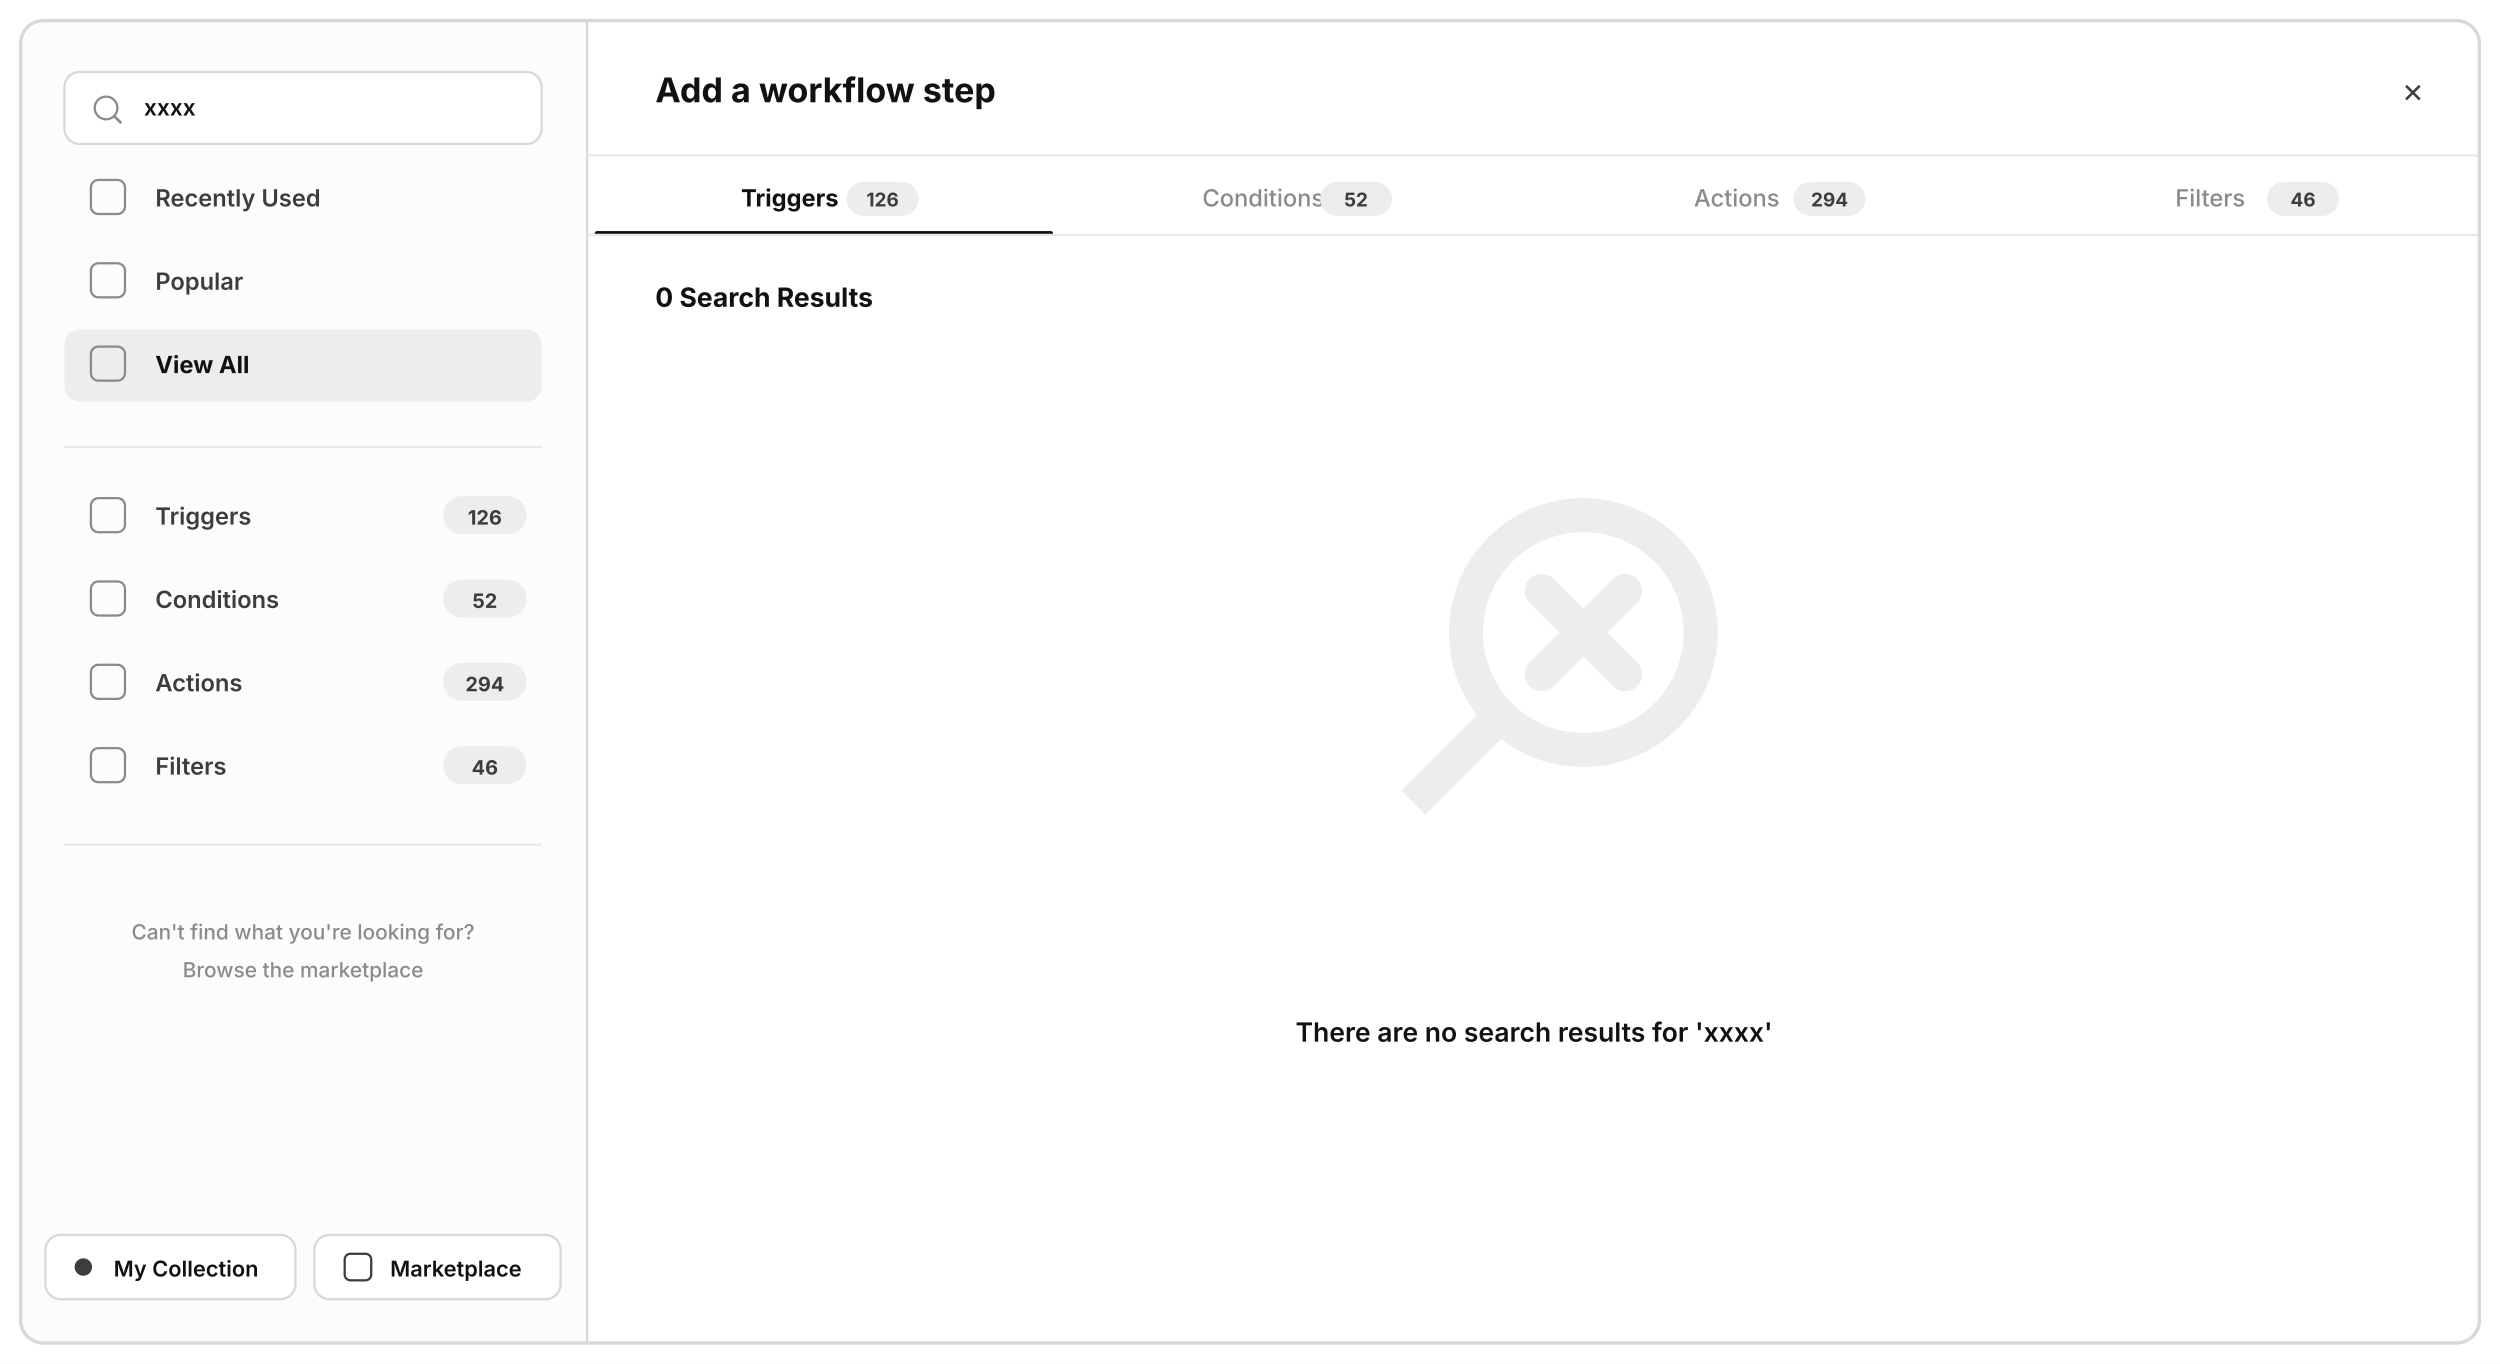
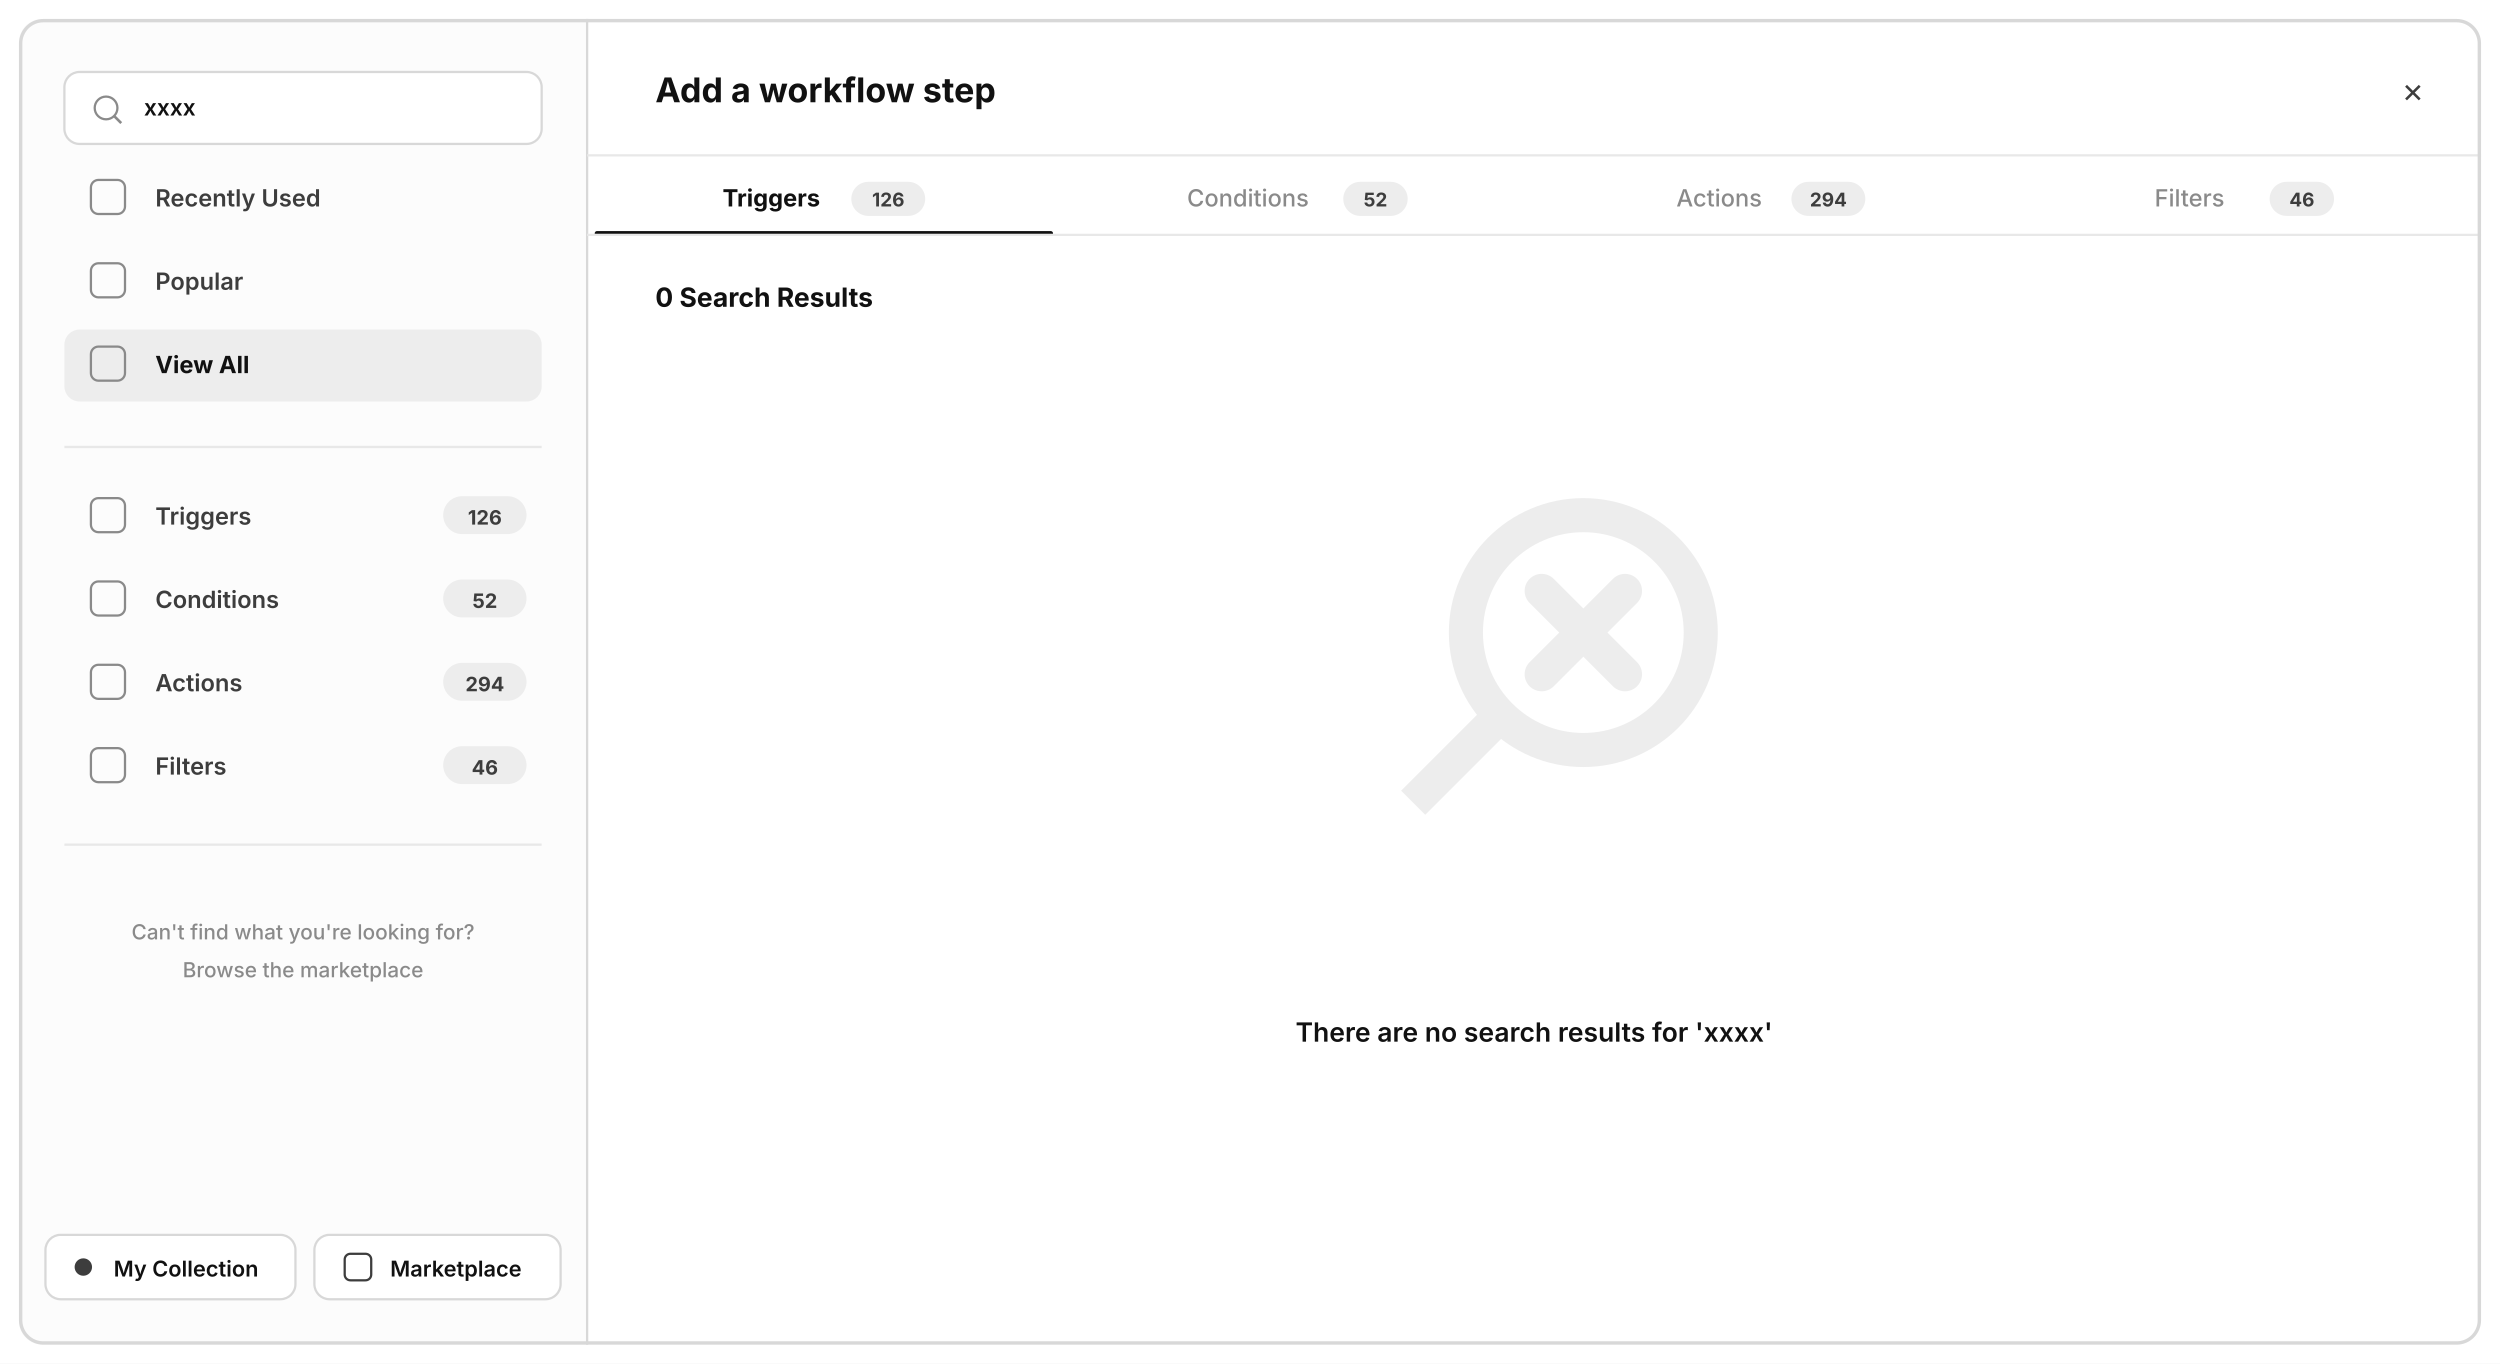
<svg xmlns="http://www.w3.org/2000/svg" viewBox="0 0 1320 720" width="1320" height="720" role="img">
  <rect width="1320" height="720" fill="#FFFFFF" />
  <g transform="translate(10,10)">
    <defs>
      <clipPath id="pp3">
        <rect x="0" y="0" width="1300" height="700" rx="12" />
      </clipPath>
    </defs>
    <g clip-path="url(#pp3)">
      <rect x="0" y="0" width="1300" height="700" rx="12" fill="#FFFFFF" stroke="none" stroke-width="1.2" />
      <rect x="0" y="0" width="300" height="700" rx="0" fill="#FCFCFC" stroke="none" stroke-width="1.2" />
      <path d="M300 0 L300 700" stroke="#D8D8D8" stroke-width="1.2" fill="none" />
      <rect x="24" y="28" width="252" height="38" rx="8" fill="#FFFFFF" stroke="#D8D8D8" stroke-width="1.2" />
      <circle cx="46" cy="47" r="6" fill="none" stroke="#8A8A8A" stroke-width="1.2" />
      <path d="M50 51 L54 55" stroke="#8A8A8A" stroke-width="1.4" fill="none" />
      <text x="66" y="51" font-family="DM Sans, -apple-system, BlinkMacSystemFont, sans-serif" font-size="12" font-weight="600" fill="#111111" text-anchor="start">xxxx</text>
      <rect x="38" y="85" width="18" height="18" rx="4" fill="none" stroke="#8A8A8A" stroke-width="1.2" />
      <text x="72" y="99" font-family="DM Sans, -apple-system, BlinkMacSystemFont, sans-serif" font-size="12.5" font-weight="600" fill="#3D3D3D" text-anchor="start">Recently Used</text>
      <rect x="38" y="129" width="18" height="18" rx="4" fill="none" stroke="#8A8A8A" stroke-width="1.2" />
      <text x="72" y="143" font-family="DM Sans, -apple-system, BlinkMacSystemFont, sans-serif" font-size="12.5" font-weight="600" fill="#3D3D3D" text-anchor="start">Popular</text>
      <rect x="24" y="164" width="252" height="38" rx="8" fill="#EDEDED" stroke="none" stroke-width="1.2" />
      <rect x="38" y="173" width="18" height="18" rx="4" fill="none" stroke="#8A8A8A" stroke-width="1.2" />
      <text x="72" y="187" font-family="DM Sans, -apple-system, BlinkMacSystemFont, sans-serif" font-size="12.5" font-weight="700" fill="#111111" text-anchor="start">View All</text>
      <path d="M24 226 L276 226" stroke="#E8E8E8" stroke-width="1.2" fill="none" />
      <rect x="38" y="253" width="18" height="18" rx="4" fill="none" stroke="#8A8A8A" stroke-width="1.2" />
      <text x="72" y="267" font-family="DM Sans, -apple-system, BlinkMacSystemFont, sans-serif" font-size="12.5" font-weight="600" fill="#3D3D3D" text-anchor="start">Triggers</text>
      <rect x="224" y="252" width="44" height="20" rx="10" fill="#EDEDED" stroke="none" stroke-width="1.2" />
      <text x="246" y="267" font-family="DM Sans, -apple-system, BlinkMacSystemFont, sans-serif" font-size="10.5" font-weight="700" fill="#3D3D3D" text-anchor="middle">126</text>
      <rect x="38" y="297" width="18" height="18" rx="4" fill="none" stroke="#8A8A8A" stroke-width="1.2" />
      <text x="72" y="311" font-family="DM Sans, -apple-system, BlinkMacSystemFont, sans-serif" font-size="12.5" font-weight="600" fill="#3D3D3D" text-anchor="start">Conditions</text>
      <rect x="224" y="296" width="44" height="20" rx="10" fill="#EDEDED" stroke="none" stroke-width="1.2" />
      <text x="246" y="311" font-family="DM Sans, -apple-system, BlinkMacSystemFont, sans-serif" font-size="10.5" font-weight="700" fill="#3D3D3D" text-anchor="middle">52</text>
      <rect x="38" y="341" width="18" height="18" rx="4" fill="none" stroke="#8A8A8A" stroke-width="1.2" />
      <text x="72" y="355" font-family="DM Sans, -apple-system, BlinkMacSystemFont, sans-serif" font-size="12.5" font-weight="600" fill="#3D3D3D" text-anchor="start">Actions</text>
      <rect x="224" y="340" width="44" height="20" rx="10" fill="#EDEDED" stroke="none" stroke-width="1.2" />
      <text x="246" y="355" font-family="DM Sans, -apple-system, BlinkMacSystemFont, sans-serif" font-size="10.5" font-weight="700" fill="#3D3D3D" text-anchor="middle">294</text>
      <rect x="38" y="385" width="18" height="18" rx="4" fill="none" stroke="#8A8A8A" stroke-width="1.2" />
      <text x="72" y="399" font-family="DM Sans, -apple-system, BlinkMacSystemFont, sans-serif" font-size="12.5" font-weight="600" fill="#3D3D3D" text-anchor="start">Filters</text>
      <rect x="224" y="384" width="44" height="20" rx="10" fill="#EDEDED" stroke="none" stroke-width="1.2" />
      <text x="246" y="399" font-family="DM Sans, -apple-system, BlinkMacSystemFont, sans-serif" font-size="10.5" font-weight="700" fill="#3D3D3D" text-anchor="middle">46</text>
      <path d="M24 436 L276 436" stroke="#E8E8E8" stroke-width="1.2" fill="none" />
      <text x="150" y="486" font-family="DM Sans, -apple-system, BlinkMacSystemFont, sans-serif" font-size="11" font-weight="500" fill="#8A8A8A" text-anchor="middle">Can't find what you're looking for?</text>
      <text x="150" y="506" font-family="DM Sans, -apple-system, BlinkMacSystemFont, sans-serif" font-size="11" font-weight="500" fill="#8A8A8A" text-anchor="middle">Browse the marketplace</text>
      <rect x="14" y="642" width="132" height="34" rx="8" fill="#FFFFFF" stroke="#D8D8D8" stroke-width="1.2" />
      <circle cx="34" cy="659" r="4" fill="#3D3D3D" stroke="#3D3D3D" stroke-width="1.2" />
      <text x="50" y="664" font-family="DM Sans, -apple-system, BlinkMacSystemFont, sans-serif" font-size="11.5" font-weight="600" fill="#111111" text-anchor="start">My Collection</text>
      <rect x="156" y="642" width="130" height="34" rx="8" fill="#FFFFFF" stroke="#D8D8D8" stroke-width="1.2" />
      <rect x="172" y="652" width="14" height="14" rx="3" fill="none" stroke="#3D3D3D" stroke-width="1.2" />
      <text x="196" y="664" font-family="DM Sans, -apple-system, BlinkMacSystemFont, sans-serif" font-size="11.5" font-weight="600" fill="#111111" text-anchor="start">Marketplace</text>
      <text x="336" y="44" font-family="DM Sans, -apple-system, BlinkMacSystemFont, sans-serif" font-size="18" font-weight="700" fill="#111111" text-anchor="start">Add a workflow step</text>
      <text x="1264" y="44" font-family="DM Sans, -apple-system, BlinkMacSystemFont, sans-serif" font-size="14" font-weight="500" fill="#3D3D3D" text-anchor="middle">✕</text>
      <path d="M300 72 L1300 72" stroke="#E8E8E8" stroke-width="1.2" fill="none" />
-       <text x="407" y="99" font-family="DM Sans, -apple-system, BlinkMacSystemFont, sans-serif" font-size="12.5" font-weight="700" fill="#111111" text-anchor="middle">Triggers</text>
-       <rect x="437" y="86" width="38" height="18" rx="9" fill="#EDEDED" stroke="none" stroke-width="1.2" />
-       <text x="456" y="99" font-family="DM Sans, -apple-system, BlinkMacSystemFont, sans-serif" font-size="10" font-weight="700" fill="#3D3D3D" text-anchor="middle">126</text>
+       <text x="371.5" y="99" font-family="DM Sans, -apple-system, BlinkMacSystemFont, sans-serif" font-size="12.5" font-weight="700" fill="#111111" text-anchor="start">Triggers</text>
+       <rect x="439.5" y="86" width="39" height="18" rx="9" fill="#EDEDED" stroke="none" stroke-width="1.2" />
+       <text x="459" y="99" font-family="DM Sans, -apple-system, BlinkMacSystemFont, sans-serif" font-size="10" font-weight="700" fill="#3D3D3D" text-anchor="middle">126</text>
      <rect x="304" y="112" width="242" height="2.5" rx="1.2" fill="#111111" />
-       <text x="657" y="99" font-family="DM Sans, -apple-system, BlinkMacSystemFont, sans-serif" font-size="12.5" font-weight="500" fill="#8A8A8A" text-anchor="middle">Conditions</text>
-       <rect x="687" y="86" width="38" height="18" rx="9" fill="#EDEDED" stroke="none" stroke-width="1.2" />
-       <text x="706" y="99" font-family="DM Sans, -apple-system, BlinkMacSystemFont, sans-serif" font-size="10" font-weight="700" fill="#3D3D3D" text-anchor="middle">52</text>
-       <text x="907" y="99" font-family="DM Sans, -apple-system, BlinkMacSystemFont, sans-serif" font-size="12.5" font-weight="500" fill="#8A8A8A" text-anchor="middle">Actions</text>
-       <rect x="937" y="86" width="38" height="18" rx="9" fill="#EDEDED" stroke="none" stroke-width="1.2" />
-       <text x="956" y="99" font-family="DM Sans, -apple-system, BlinkMacSystemFont, sans-serif" font-size="10" font-weight="700" fill="#3D3D3D" text-anchor="middle">294</text>
-       <text x="1157" y="99" font-family="DM Sans, -apple-system, BlinkMacSystemFont, sans-serif" font-size="12.5" font-weight="500" fill="#8A8A8A" text-anchor="middle">Filters</text>
-       <rect x="1187" y="86" width="38" height="18" rx="9" fill="#EDEDED" stroke="none" stroke-width="1.2" />
-       <text x="1206" y="99" font-family="DM Sans, -apple-system, BlinkMacSystemFont, sans-serif" font-size="10" font-weight="700" fill="#3D3D3D" text-anchor="middle">46</text>
+       <text x="616.75" y="99" font-family="DM Sans, -apple-system, BlinkMacSystemFont, sans-serif" font-size="12.5" font-weight="500" fill="#8A8A8A" text-anchor="start">Conditions</text>
+       <rect x="699.25" y="86" width="34" height="18" rx="9" fill="#EDEDED" stroke="none" stroke-width="1.2" />
+       <text x="716.25" y="99" font-family="DM Sans, -apple-system, BlinkMacSystemFont, sans-serif" font-size="10" font-weight="700" fill="#3D3D3D" text-anchor="middle">52</text>
+       <text x="875.125" y="99" font-family="DM Sans, -apple-system, BlinkMacSystemFont, sans-serif" font-size="12.5" font-weight="500" fill="#8A8A8A" text-anchor="start">Actions</text>
+       <rect x="935.875" y="86" width="39" height="18" rx="9" fill="#EDEDED" stroke="none" stroke-width="1.2" />
+       <text x="955.375" y="99" font-family="DM Sans, -apple-system, BlinkMacSystemFont, sans-serif" font-size="10" font-weight="700" fill="#3D3D3D" text-anchor="middle">294</text>
+       <text x="1127.625" y="99" font-family="DM Sans, -apple-system, BlinkMacSystemFont, sans-serif" font-size="12.5" font-weight="500" fill="#8A8A8A" text-anchor="start">Filters</text>
+       <rect x="1188.375" y="86" width="34" height="18" rx="9" fill="#EDEDED" stroke="none" stroke-width="1.2" />
+       <text x="1205.375" y="99" font-family="DM Sans, -apple-system, BlinkMacSystemFont, sans-serif" font-size="10" font-weight="700" fill="#3D3D3D" text-anchor="middle">46</text>
      <path d="M300 114 L1300 114" stroke="#E8E8E8" stroke-width="1.2" fill="none" />
      <text x="336" y="152" font-family="DM Sans, -apple-system, BlinkMacSystemFont, sans-serif" font-size="14" font-weight="700" fill="#111111" text-anchor="start">0 Search Results</text>
      <circle cx="826" cy="324" r="62" fill="none" stroke="#EDEDED" stroke-width="18" />
      <path d="M782.159 367.841 L736.159 413.841" stroke="#EDEDED" stroke-width="18" fill="none" />
      <path d="M804 302 L848 346 M848 302 L804 346" stroke="#EDEDED" stroke-width="18" stroke-linecap="round" />
      <text x="800" y="540" font-family="DM Sans, -apple-system, BlinkMacSystemFont, sans-serif" font-size="14" font-weight="600" fill="#111111" text-anchor="middle">There are no search results for 'xxxx'</text>
    </g>
    <rect x="0.9" y="0.9" width="1298.2" height="698.2" rx="12" fill="none" stroke="#D8D8D8" stroke-width="1.8" />
  </g>
</svg>
